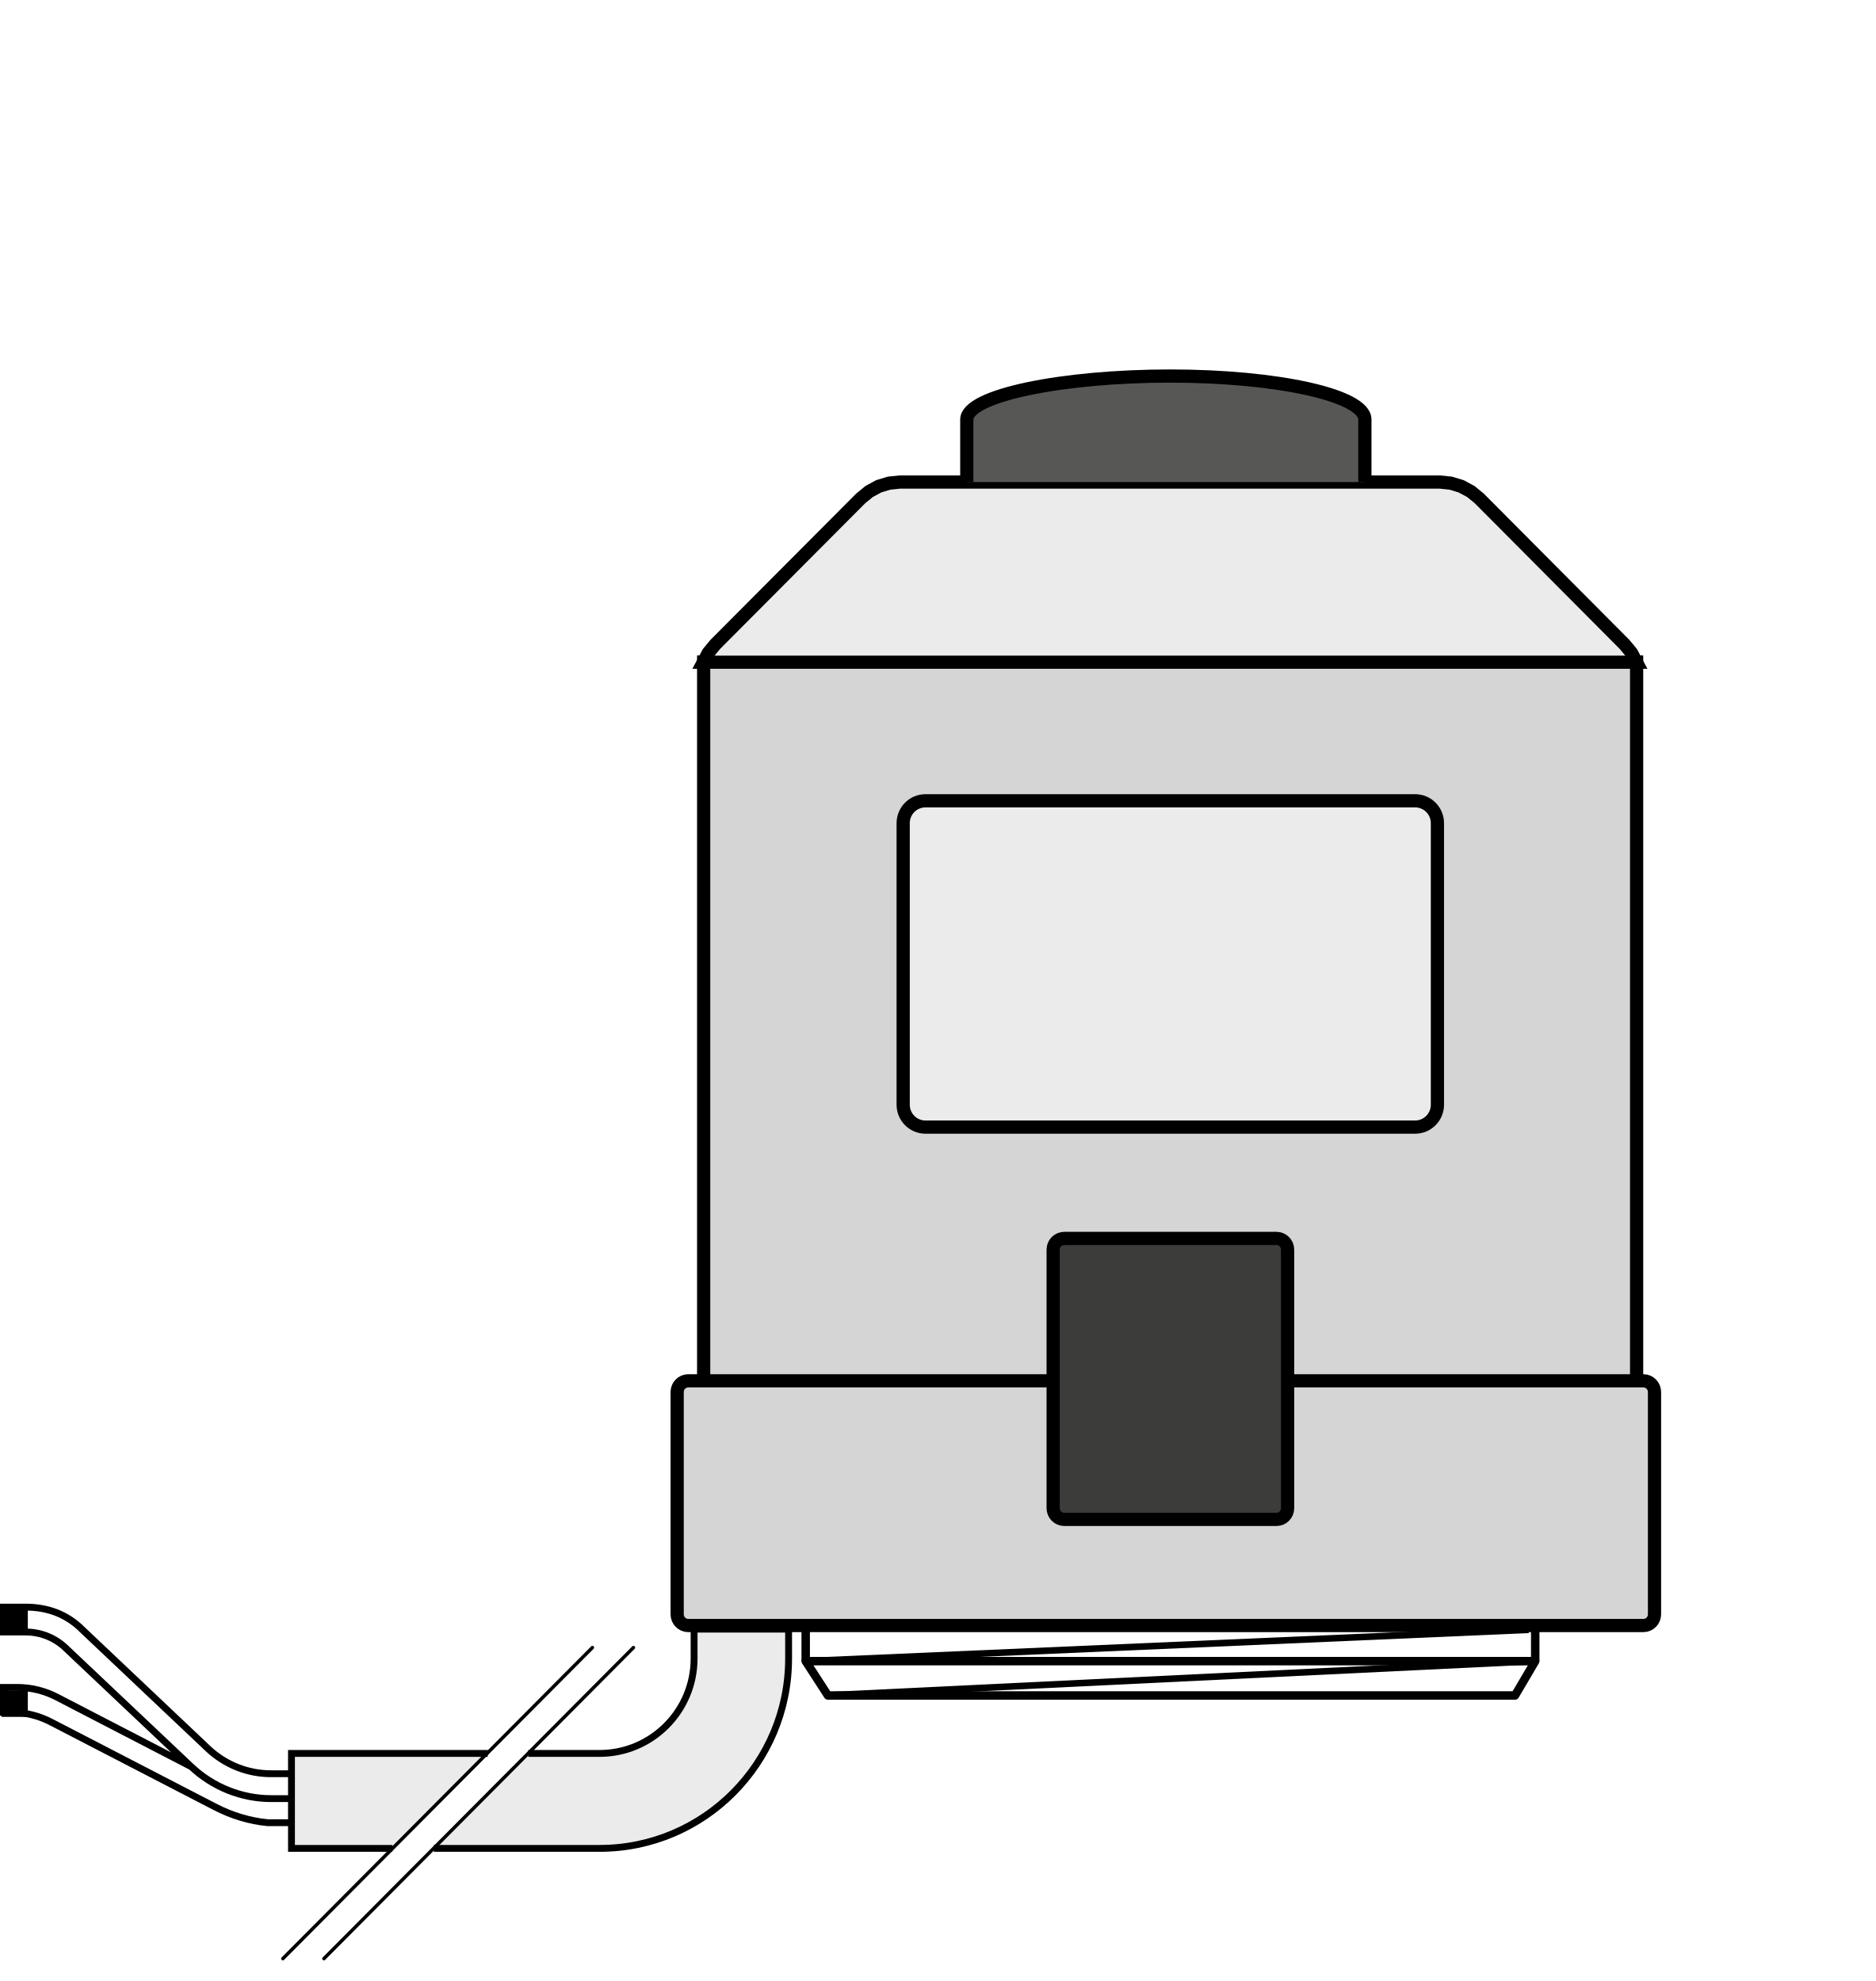
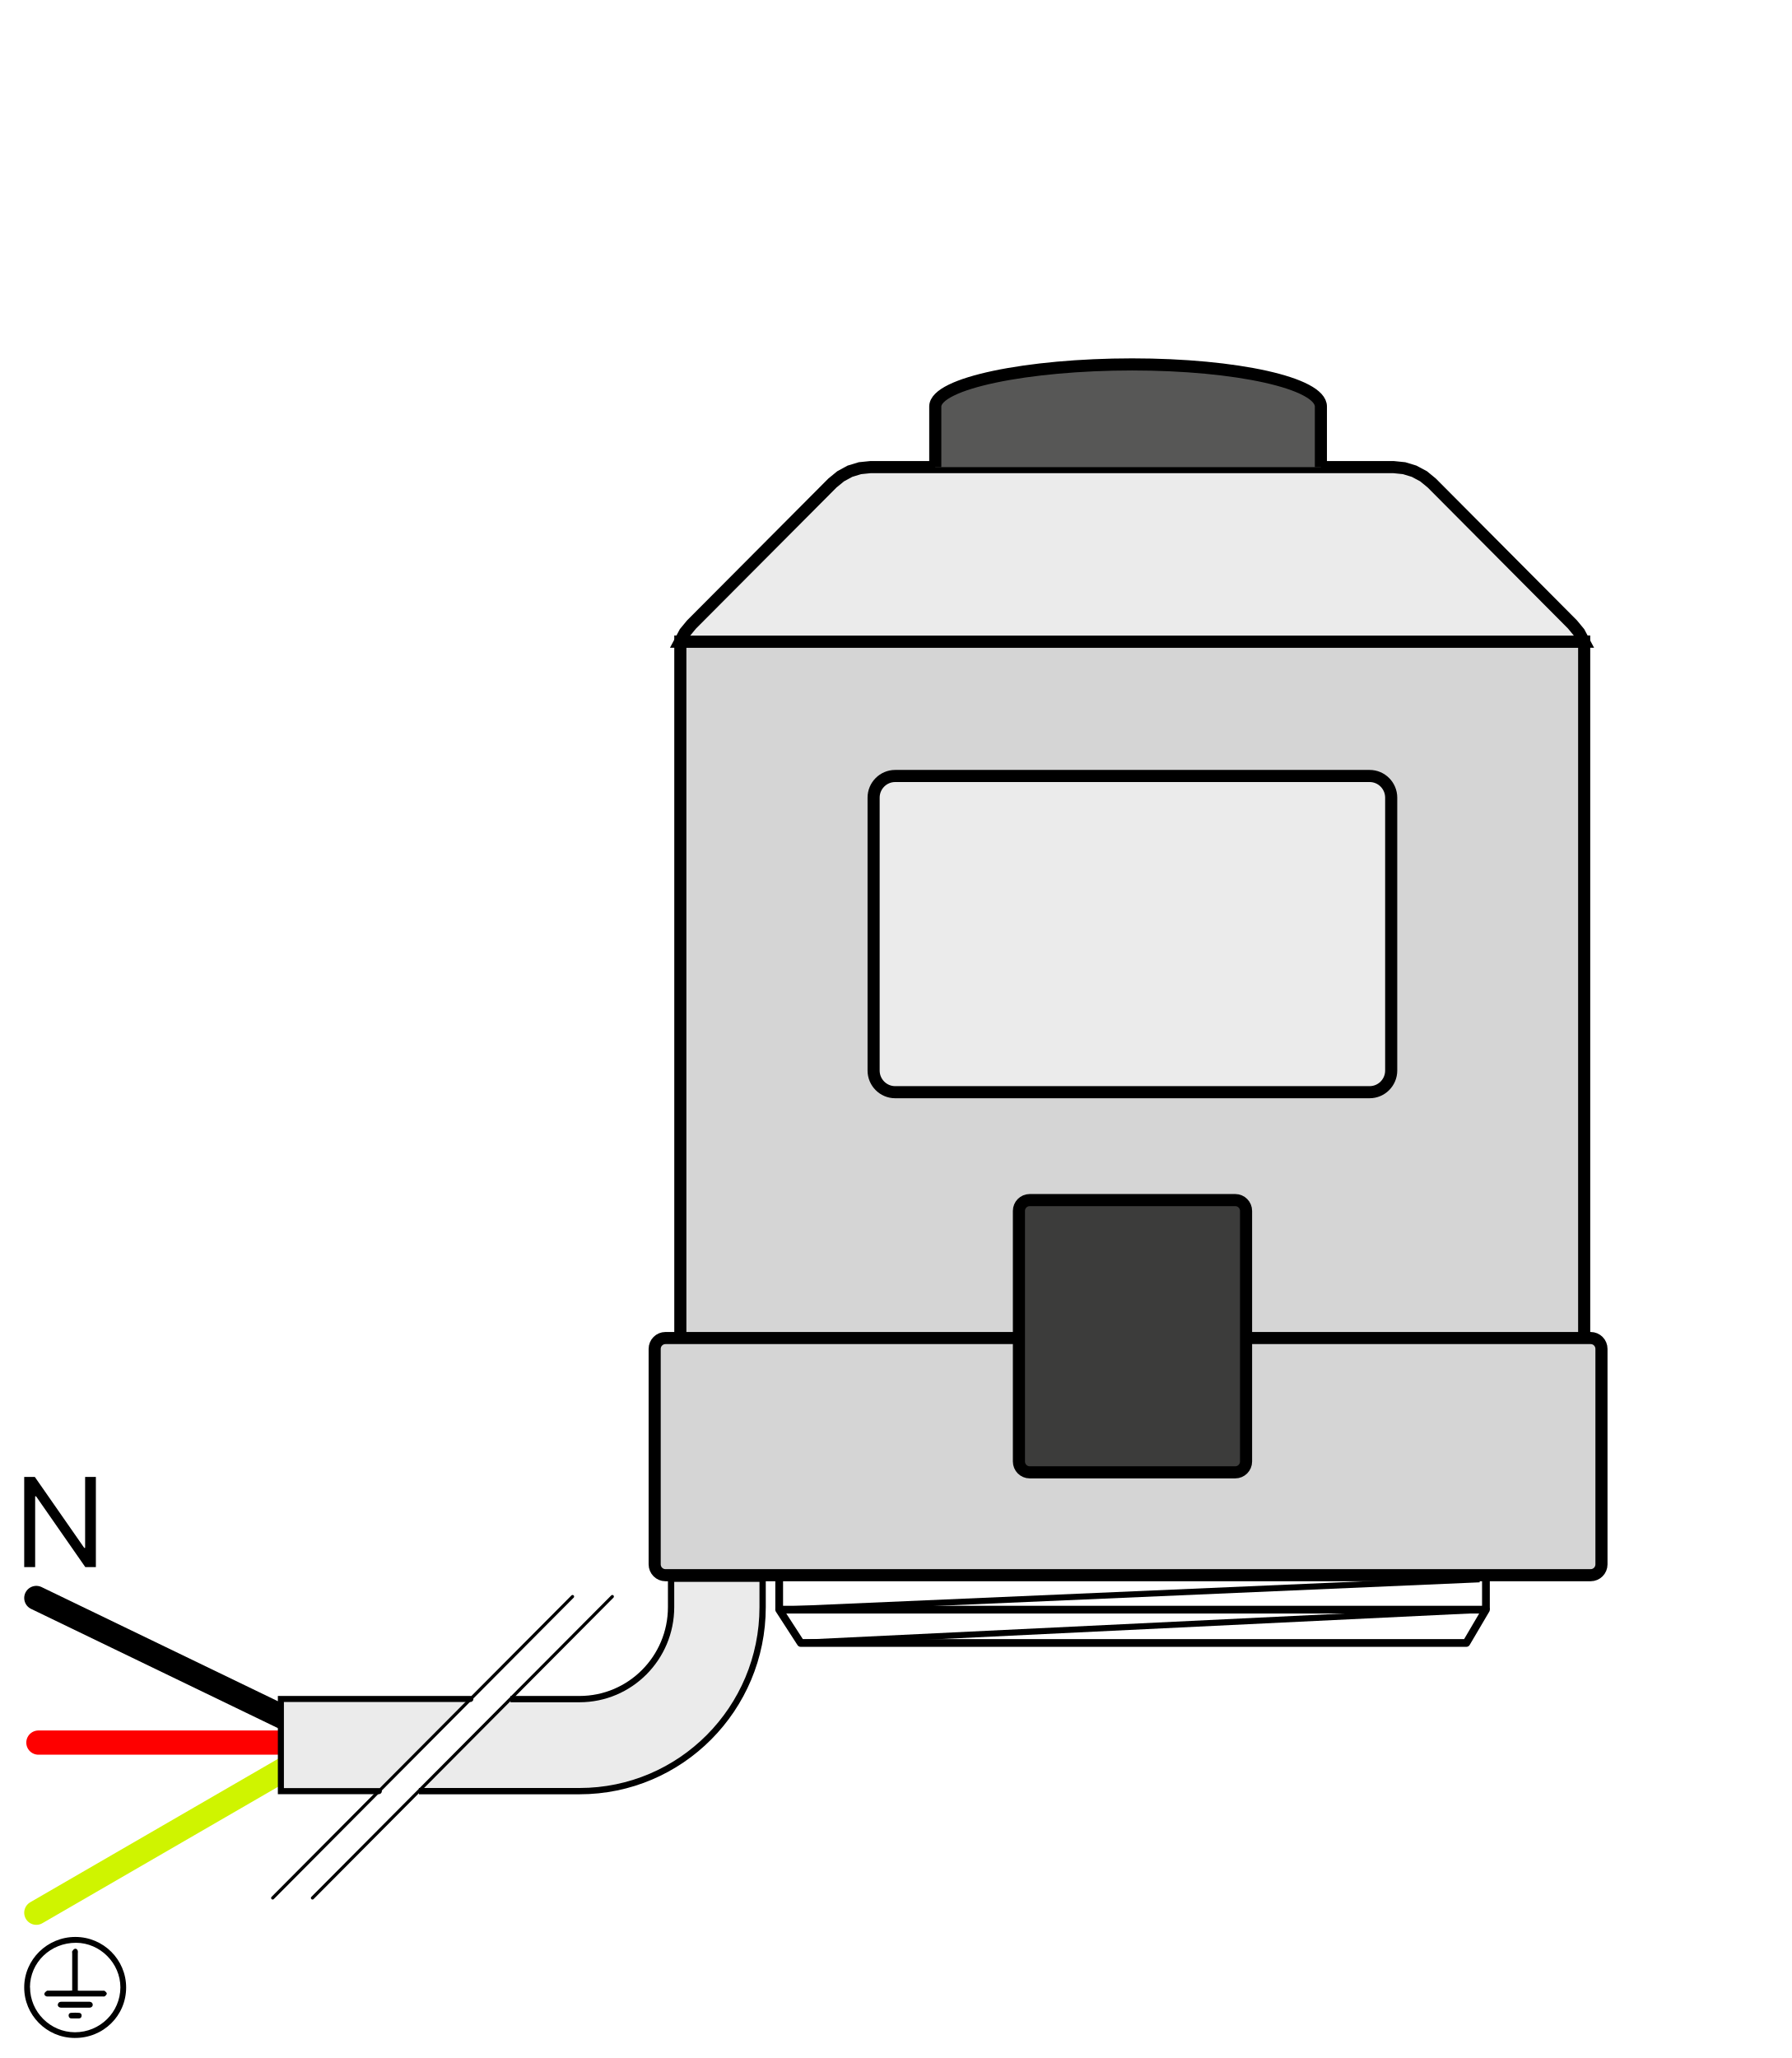
- <svg xmlns="http://www.w3.org/2000/svg" width="71" height="75" viewBox="0 0 71 75" fill="none">
-   <path d="M26.635 52.283V25.065H61.949V52.283" fill="#D5D5D5" />
-   <path d="M26.635 52.283V25.065H61.949V52.283" stroke="black" stroke-width="0.5" stroke-miterlimit="10" />
-   <path d="M51.835 18.25H52.185C52.956 18.25 53.733 18.25 54.504 18.25L54.914 18.292L55.305 18.411L55.673 18.608L55.993 18.87L61.492 24.397L61.754 24.713L61.943 25.071H61.902C50.162 25.071 38.416 25.071 26.671 25.071H26.623L26.813 24.713L27.074 24.397L32.579 18.87L32.899 18.608L33.261 18.411L33.653 18.292L34.062 18.25H36.382H36.749H51.811H51.835Z" fill="#EBEBEB" stroke="black" stroke-width="0.5" stroke-miterlimit="10" />
-   <path d="M51.663 18.25V15.883C51.663 14.971 48.365 14.237 44.289 14.237C40.214 14.237 36.595 14.971 36.595 15.883V18.25" fill="#575756" />
-   <path d="M51.663 18.25V15.883C51.663 14.971 48.365 14.237 44.289 14.237C40.214 14.237 36.595 14.971 36.595 15.883V18.25" stroke="black" stroke-width="0.5" stroke-miterlimit="10" />
-   <path d="M35.029 42.672H53.567C54.032 42.672 54.409 42.292 54.409 41.825V31.164C54.409 30.697 54.032 30.318 53.567 30.318H35.029C34.564 30.318 34.187 30.697 34.187 31.164V41.825C34.187 42.292 34.564 42.672 35.029 42.672Z" fill="#EBEBEB" stroke="black" stroke-width="0.5" stroke-miterlimit="10" />
-   <path d="M26.053 61.542L62.204 61.542C62.437 61.542 62.626 61.353 62.626 61.119V52.7C62.626 52.466 62.437 52.277 62.204 52.277L26.053 52.277C25.821 52.277 25.632 52.466 25.632 52.7V61.119C25.632 61.353 25.821 61.542 26.053 61.542Z" fill="#D5D5D5" stroke="black" stroke-width="0.5" stroke-miterlimit="10" />
-   <path d="M58.111 61.548V62.89" stroke="black" stroke-width="0.32" stroke-linejoin="round" />
-   <path d="M30.497 61.548V62.89" stroke="black" stroke-width="0.32" stroke-linejoin="round" />
-   <path d="M58.111 62.89L57.346 64.19H31.339L30.497 62.89H58.111Z" stroke="black" stroke-width="0.32" stroke-linejoin="round" />
-   <path d="M40.285 57.524H48.317C48.55 57.524 48.738 57.334 48.738 57.1V47.31C48.738 47.076 48.55 46.887 48.317 46.887H40.285C40.052 46.887 39.864 47.076 39.864 47.31V57.1C39.864 57.334 40.052 57.524 40.285 57.524Z" fill="#3C3C3B" stroke="black" stroke-width="0.5" stroke-miterlimit="10" />
-   <path d="M57.862 61.703L30.497 62.89" stroke="black" stroke-width="0.25" stroke-miterlimit="10" />
-   <path d="M58.111 62.89L31.345 64.184" stroke="black" stroke-width="0.25" stroke-miterlimit="10" />
-   <path d="M18.431 66.378H11.027V69.979H14.854" fill="#EBEBEB" />
-   <path d="M7.225 66.879L2.159 64.255C1.69 64.011 1.174 63.885 0.646 63.885H0.13V64.827H0.421C0.949 64.827 1.465 64.953 1.933 65.197L8.168 68.423C8.785 68.739 9.449 68.941 10.137 69.007H11.033M14.854 69.979H11.033V66.384H18.46M11.027 67.153H10.256C9.372 67.153 8.524 66.813 7.877 66.205L3.12 61.703C2.532 61.113 1.803 60.845 0.966 60.845H0.13V61.787H0.972C1.56 61.787 2.117 62.019 2.532 62.437L7.231 66.879C8.049 67.654 9.141 68.095 10.262 68.095H11.033V67.153H11.027Z" stroke="black" stroke-width="0.26" stroke-miterlimit="3.86" />
-   <path d="M16.42 69.979H22.696C26.647 69.979 29.85 66.759 29.85 62.788V61.679H26.273V62.788C26.273 64.774 24.671 66.384 22.696 66.384H19.997" fill="#EBEBEB" />
-   <path d="M16.42 69.979H22.696C26.647 69.979 29.85 66.759 29.85 62.788V61.679H26.273V62.788C26.273 64.774 24.671 66.384 22.696 66.384H19.997" stroke="black" stroke-width="0.26" stroke-miterlimit="3.86" />
-   <path d="M23.977 62.377L12.261 74.153M22.423 62.377L10.707 74.153" stroke="black" stroke-width="0.13" stroke-linecap="round" stroke-linejoin="round" />
-   <rect class="RELAY-IN" x="0.053" y="60.8" width="1" height="1" fill="black" />
-   <rect x="0.053" y="64" width="1" height="1" fill="black" />
+ <svg xmlns="http://www.w3.org/2000/svg" width="74" height="85" viewBox="0 0 74 85" fill="none">
+   <path d="M13.743 71.913L1.5 79" stroke="#CFF400" stroke-linecap="round" />
+   <path d="M13.742 71.913L1.5 66" stroke="black" stroke-linecap="round" />
+   <path d="M13.742 71.973L1.586 71.973" stroke="#FE0000" stroke-linecap="round" />
+   <path d="M28.101 55.27V26.497H65.434V55.27" fill="#D5D5D5" />
+   <path d="M28.101 55.27V26.497H65.434V55.27" stroke="black" stroke-width="0.5" stroke-miterlimit="10" />
+   <path d="M54.741 19.293H55.111C55.926 19.293 56.748 19.293 57.563 19.293L57.996 19.337L58.41 19.463L58.799 19.671L59.137 19.948L64.951 25.791L65.227 26.125L65.427 26.503H65.383C52.973 26.503 40.556 26.503 28.139 26.503H28.089L28.289 26.125L28.565 25.791L34.385 19.948L34.724 19.671L35.106 19.463L35.52 19.337L35.953 19.293H38.405H38.794H54.716H54.741Z" fill="#EBEBEB" stroke="black" stroke-width="0.5" stroke-miterlimit="10" />
+   <path d="M54.559 19.293V16.791C54.559 15.826 51.073 15.051 46.764 15.051C42.456 15.051 38.631 15.826 38.631 16.791V19.293" fill="#575756" />
+   <path d="M54.559 19.293V16.791C54.559 15.826 51.073 15.051 46.764 15.051C42.456 15.051 38.631 15.826 38.631 16.791V19.293" stroke="black" stroke-width="0.5" stroke-miterlimit="10" />
+   <path d="M36.975 45.11H56.572C57.064 45.11 57.463 44.709 57.463 44.215V32.945C57.463 32.451 57.064 32.05 56.572 32.05H36.975C36.483 32.05 36.084 32.451 36.084 32.945V44.215C36.084 44.709 36.483 45.11 36.975 45.11Z" fill="#EBEBEB" stroke="black" stroke-width="0.5" stroke-miterlimit="10" />
+   <path d="M27.487 65.059H65.703C65.949 65.059 66.148 64.859 66.148 64.611V55.712C66.148 55.464 65.949 55.264 65.703 55.264L27.487 55.264C27.241 55.264 27.041 55.464 27.041 55.712V64.611C27.041 64.859 27.241 65.059 27.487 65.059Z" fill="#D5D5D5" stroke="black" stroke-width="0.5" stroke-miterlimit="10" />
+   <path d="M61.376 65.065V66.484" stroke="black" stroke-width="0.32" stroke-linejoin="round" />
+   <path d="M32.184 65.065V66.484" stroke="black" stroke-width="0.32" stroke-linejoin="round" />
+   <path d="M61.376 66.483L60.567 67.858H33.074L32.184 66.483H61.376Z" stroke="black" stroke-width="0.32" stroke-linejoin="round" />
+   <path d="M42.531 60.811H51.022C51.268 60.811 51.468 60.61 51.468 60.363V50.014C51.468 49.767 51.268 49.566 51.022 49.566H42.531C42.285 49.566 42.086 49.767 42.086 50.014V60.363C42.086 60.61 42.285 60.811 42.531 60.811Z" fill="#3C3C3B" stroke="black" stroke-width="0.5" stroke-miterlimit="10" />
+   <path d="M61.113 65.229L32.184 66.484" stroke="black" stroke-width="0.25" stroke-miterlimit="10" />
+   <path d="M61.376 66.483L33.081 67.851" stroke="black" stroke-width="0.25" stroke-miterlimit="10" />
+   <path d="M19.428 70.171H11.602V73.978H15.647" fill="#EBEBEB" />
+   <path d="M19.428 70.171H11.602V73.978H15.647" stroke="black" stroke-width="0.25" stroke-linecap="round" />
+   <path d="M17.302 73.978H23.937C28.114 73.978 31.5 70.574 31.5 66.376V65.204H27.719V66.376C27.719 68.475 26.026 70.177 23.937 70.177H21.084" fill="#EBEBEB" />
+   <path d="M17.302 73.978H23.937C28.114 73.978 31.5 70.574 31.5 66.376V65.204H27.719V66.376C27.719 68.475 26.026 70.177 23.937 70.177H21.084" stroke="black" stroke-width="0.26" stroke-miterlimit="3.86" />
+   <path d="M25.292 65.941L12.906 78.39M23.649 65.941L11.263 78.39" stroke="black" stroke-width="0.13" stroke-linecap="round" stroke-linejoin="round" />
+   <path d="M3.96 61V64.724H3.523L1.489 61.8H1.452V64.724H1V61H1.438L3.479 63.931H3.516V61H3.96Z" fill="black" />
+   <path d="M1 82.084C1 80.935 1.951 80 3.112 80C4.273 80 5.21 80.939 5.21 82.088C5.21 83.255 4.264 84.186 3.076 84.172C1.911 84.164 0.996 83.21 1 82.084ZM1.241 82.08C1.241 83.095 2.072 83.932 3.094 83.937C4.13 83.937 4.969 83.112 4.973 82.084C4.973 81.086 4.139 80.245 3.139 80.241C2.085 80.241 1.241 81.051 1.237 82.08H1.241Z" fill="black" />
+   <path d="M2.982 82.222C2.982 82.182 2.982 82.151 2.982 82.115C2.982 81.638 2.982 81.158 2.982 80.681C2.982 80.65 2.973 80.615 2.982 80.593C3.009 80.552 3.045 80.503 3.089 80.49C3.152 80.472 3.196 80.516 3.214 80.579C3.223 80.606 3.214 80.637 3.214 80.668C3.214 81.149 3.214 81.63 3.214 82.111C3.214 82.142 3.214 82.178 3.214 82.218C3.254 82.218 3.286 82.222 3.317 82.222C3.621 82.222 3.924 82.222 4.228 82.222C4.259 82.222 4.304 82.213 4.326 82.231C4.362 82.258 4.411 82.302 4.411 82.338C4.411 82.378 4.366 82.423 4.33 82.449C4.308 82.467 4.268 82.459 4.232 82.459C3.491 82.459 2.75 82.459 2.013 82.459C1.987 82.459 1.96 82.459 1.933 82.459C1.87 82.445 1.821 82.4 1.835 82.338C1.844 82.293 1.893 82.258 1.933 82.227C1.955 82.213 1.991 82.222 2.022 82.218C2.304 82.218 2.585 82.218 2.871 82.218C2.902 82.218 2.933 82.218 2.978 82.213L2.982 82.222Z" fill="black" />
+   <path d="M3.107 82.922C2.915 82.922 2.723 82.922 2.536 82.922C2.433 82.922 2.366 82.854 2.393 82.77C2.415 82.698 2.469 82.677 2.54 82.677C2.683 82.677 2.826 82.677 2.969 82.677C3.192 82.677 3.411 82.677 3.634 82.677C3.656 82.677 3.683 82.677 3.705 82.677C3.786 82.685 3.835 82.739 3.83 82.805C3.826 82.881 3.772 82.917 3.701 82.922C3.594 82.922 3.482 82.922 3.375 82.922C3.286 82.922 3.201 82.922 3.112 82.922H3.107Z" fill="black" />
+   <path d="M3.098 83.366C3.049 83.366 3 83.366 2.951 83.366C2.884 83.366 2.844 83.327 2.835 83.26C2.826 83.193 2.862 83.14 2.929 83.135C3.045 83.126 3.161 83.126 3.272 83.135C3.339 83.14 3.38 83.193 3.371 83.264C3.362 83.331 3.321 83.366 3.255 83.366C3.201 83.366 3.152 83.366 3.098 83.366Z" fill="black" />
+   <rect class="RELAY-IN" x="1" y="71.5" width="1" height="1" rx="0.5" fill="transparent" />
</svg>
